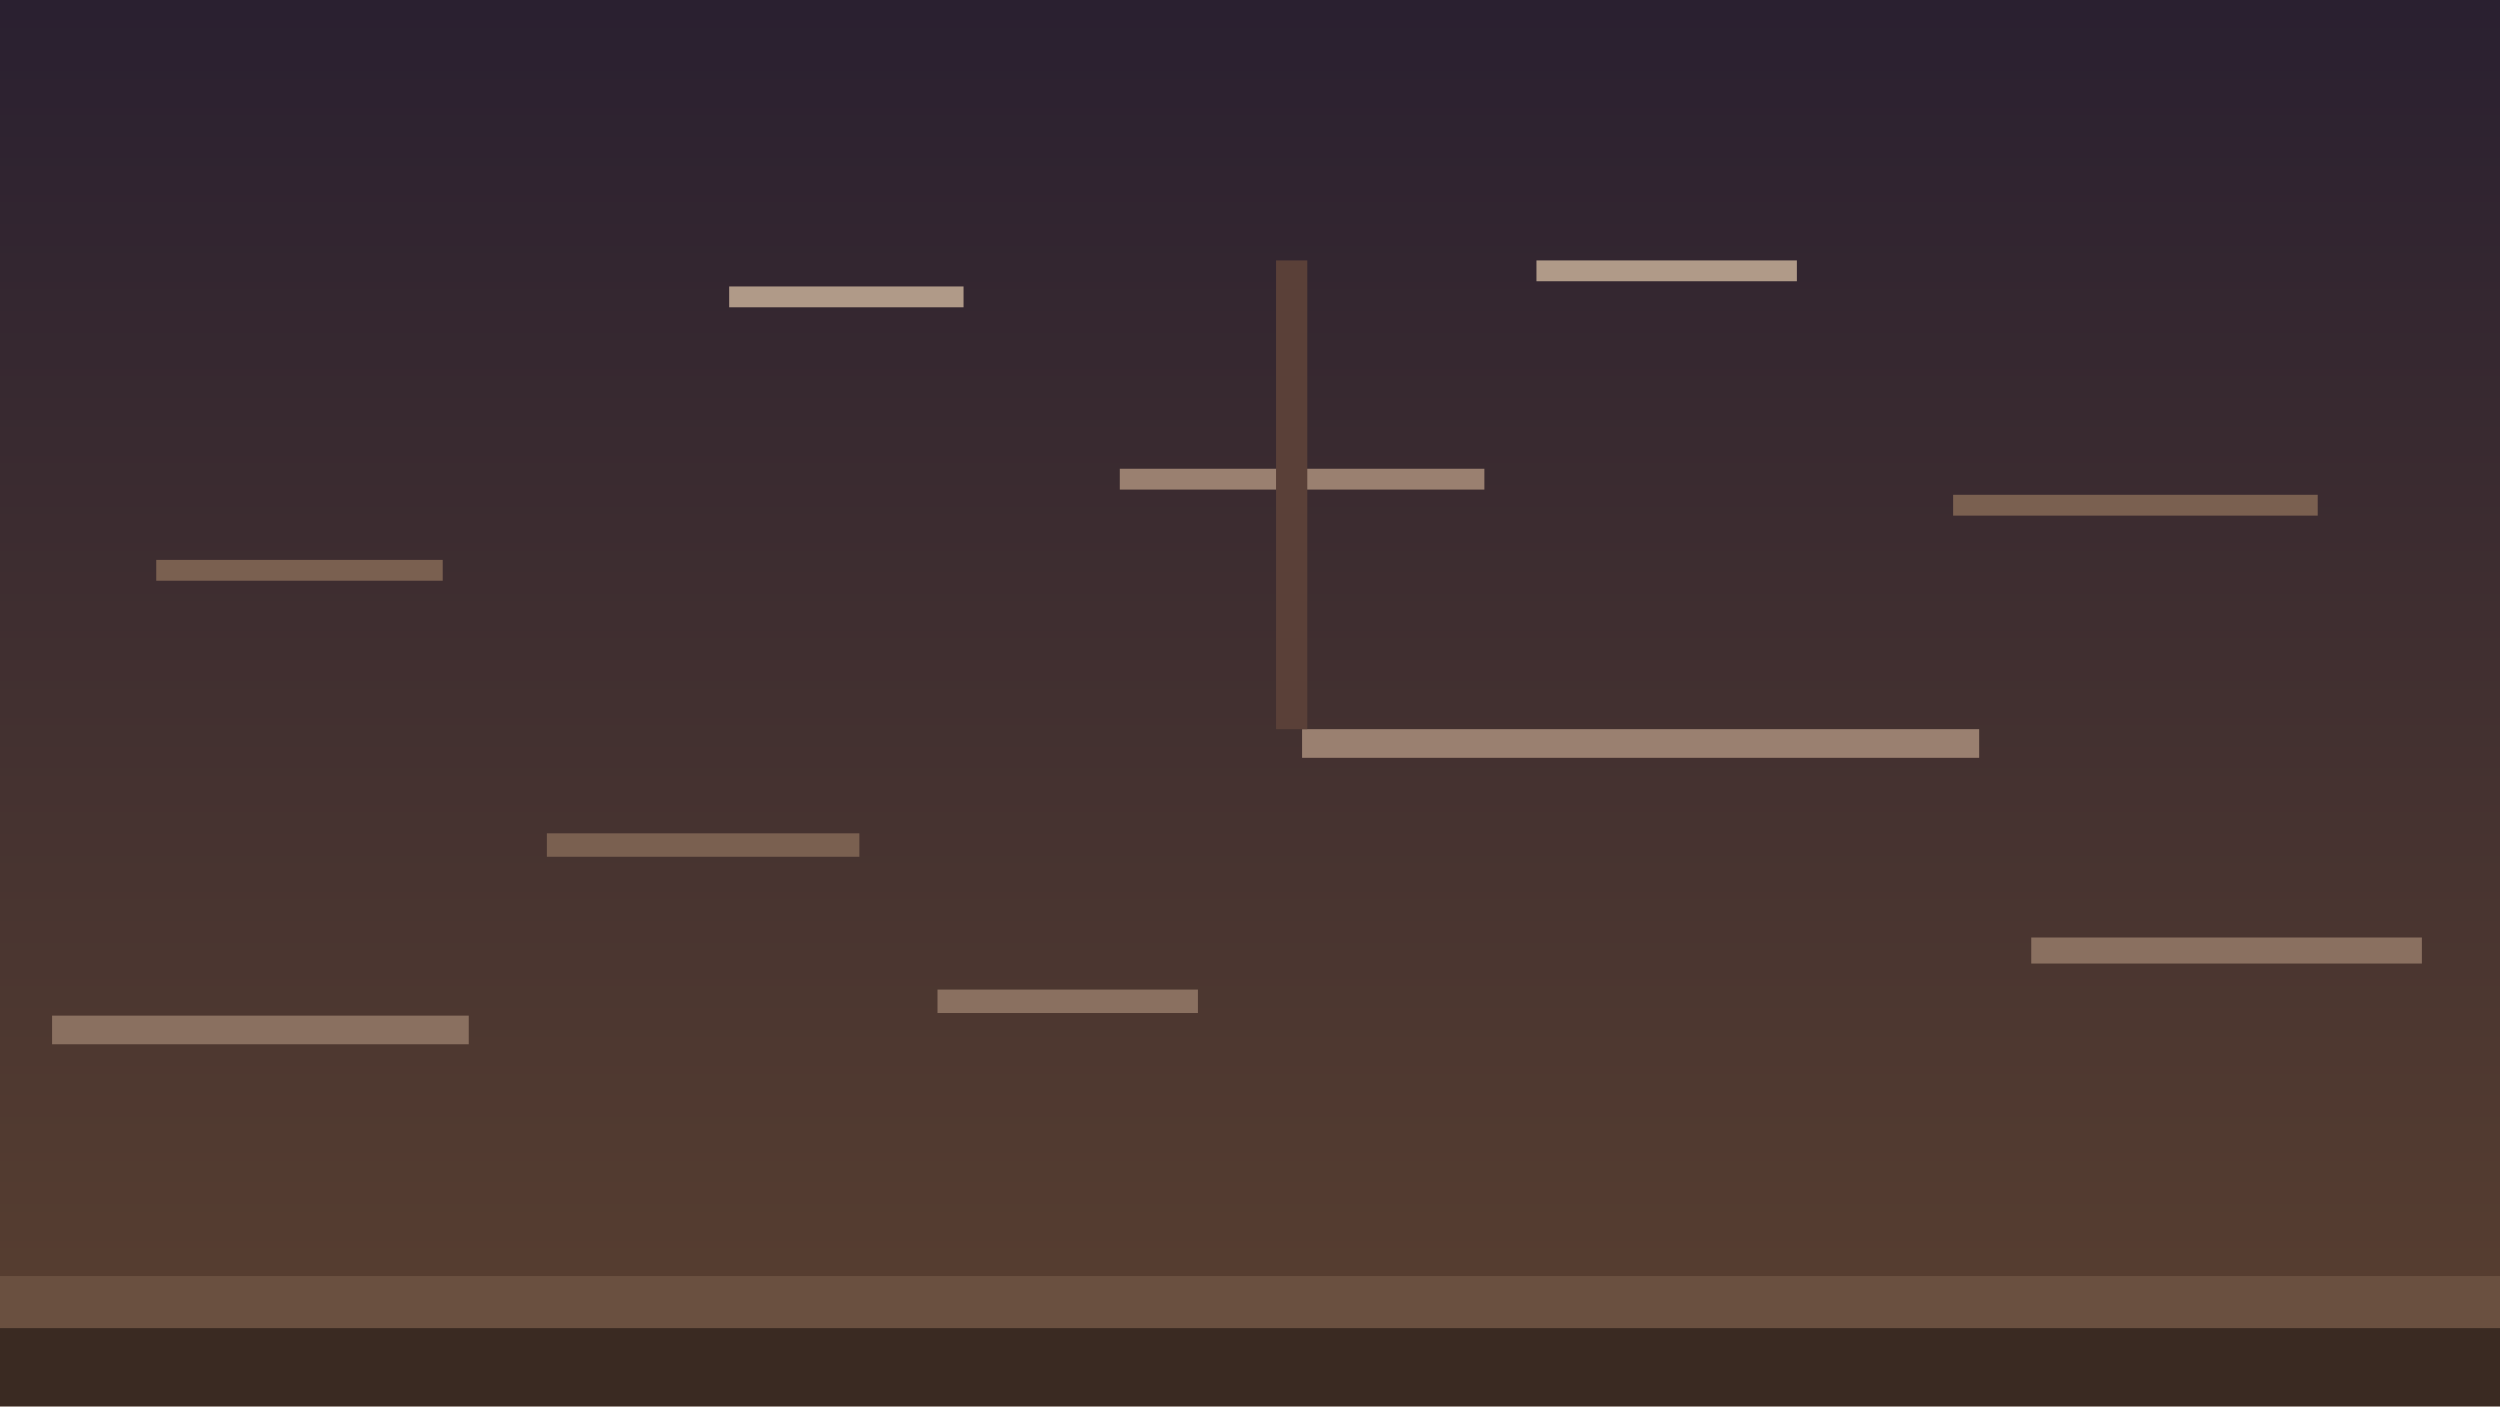
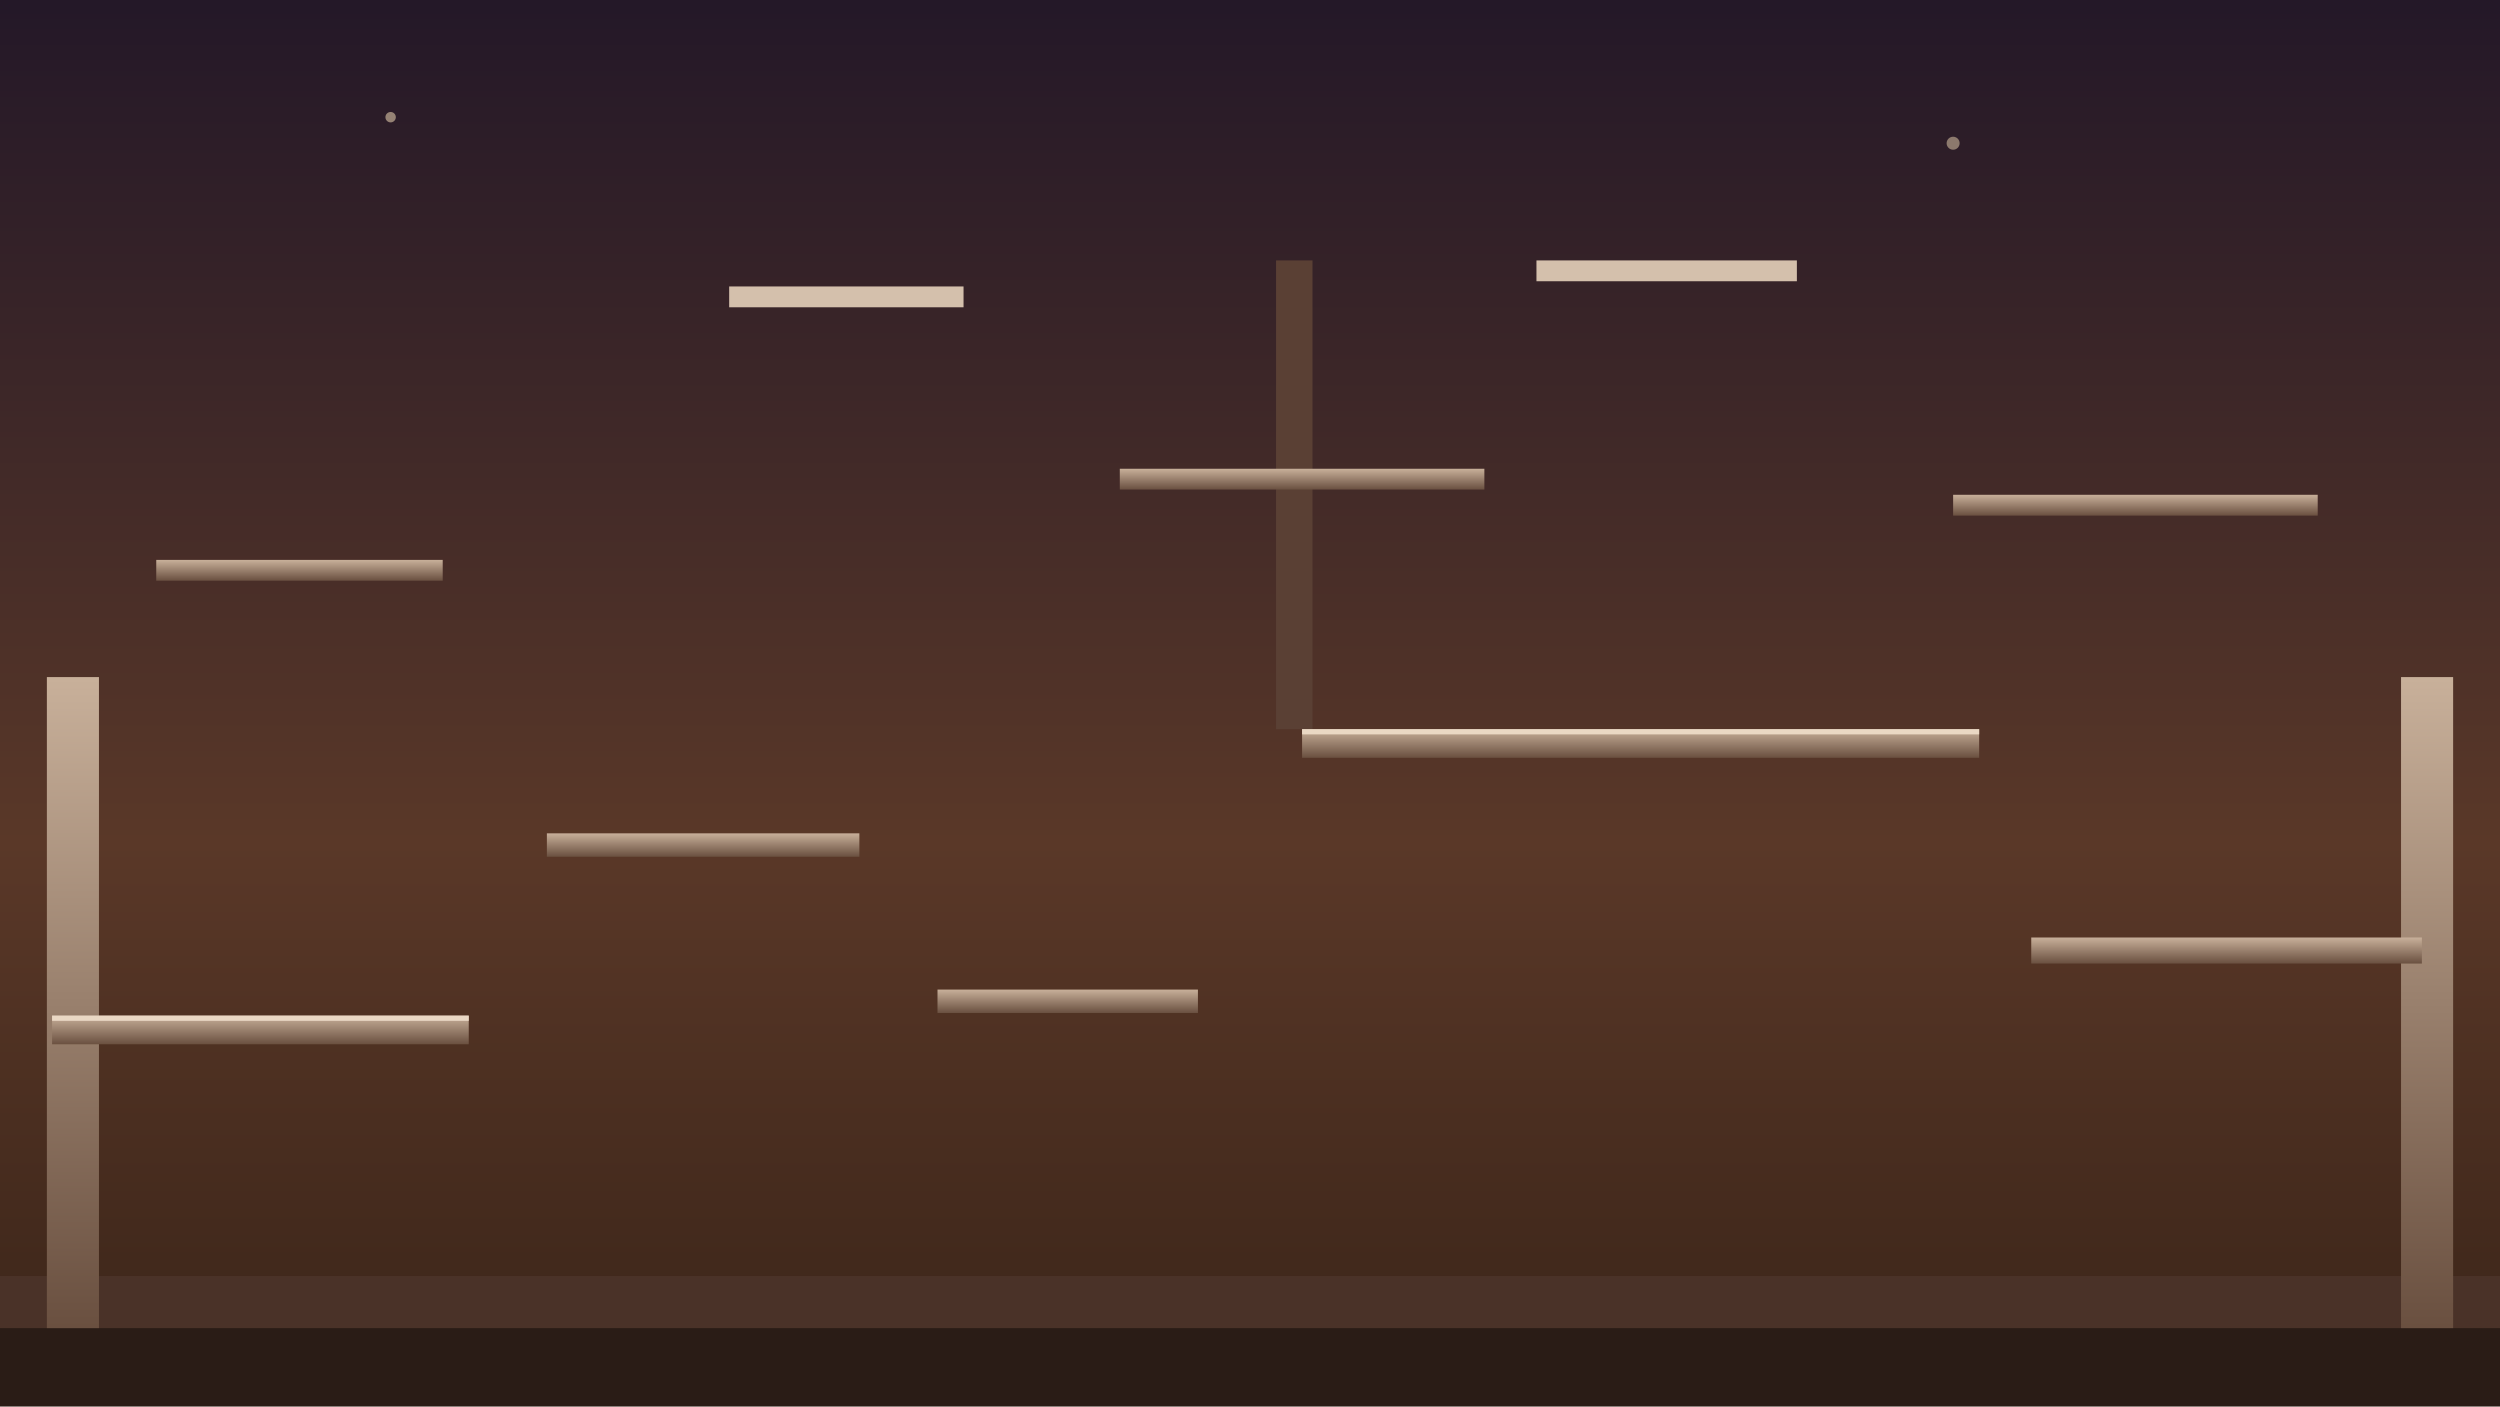
<svg xmlns="http://www.w3.org/2000/svg" viewBox="0 0 1920 1080" width="1920" height="1080">
  <defs>
-     <linearGradient id="skyr" x1="0" y1="0" x2="0" y2="1">
-       <stop offset="0" stop-color="#2a2030" />
-       <stop offset="1" stop-color="#5a4030" />
+     <linearGradient id="rsky" x1="0" y1="0" x2="0" y2="1">
+       <stop offset="0" stop-color="#241828" />
+       <stop offset=".6" stop-color="#5a3828" />
+       <stop offset="1" stop-color="#3a2418" />
+     </linearGradient>
+     <linearGradient id="rst" x1="0" y1="0" x2="0" y2="1">
+       <stop offset="0" stop-color="#c8b09a" />
+       <stop offset="1" stop-color="#6a5040" />
    </linearGradient>
  </defs>
-   <rect width="1920" height="1080" fill="url(#skyr)" />
-   <rect x="0" y="980" width="1920" height="100" fill="#6a5040" />
-   <rect x="0" y="1020" width="1920" height="60" fill="#3a2a22" />
-   <rect x="40" y="780" width="320" height="22" fill="#8a7060" />
-   <rect x="420" y="640" width="240" height="18" fill="#7a6050" />
-   <rect x="720" y="760" width="200" height="18" fill="#8a7060" />
-   <rect x="1000" y="560" width="520" height="22" fill="#9a8070" />
-   <rect x="1560" y="720" width="300" height="20" fill="#8a7060" />
-   <rect x="120" y="430" width="220" height="16" fill="#7a6050" />
-   <rect x="860" y="360" width="280" height="16" fill="#9a8070" />
-   <rect x="1500" y="380" width="280" height="16" fill="#7a6050" />
-   <rect x="560" y="220" width="180" height="16" fill="#b09a88" />
-   <rect x="1180" y="200" width="200" height="16" fill="#b09a88" />
-   <rect x="980" y="200" width="24" height="360" fill="#5a4038" />
+   <rect width="1920" height="1080" fill="url(#rsky)" />
+   <circle cx="300" cy="90" r="4" fill="#ffe8c0" opacity=".5" />
+   <circle cx="1500" cy="110" r="5" fill="#ffe8c0" opacity=".45" />
+   <rect x="0" y="980" width="1920" height="100" fill="#4a3228" />
+   <rect x="0" y="1020" width="1920" height="60" fill="#2a1c16" />
+   <rect x="36" y="520" width="40" height="500" fill="url(#rst)" />
+   <rect x="1844" y="520" width="40" height="500" fill="url(#rst)" />
+   <rect x="980" y="200" width="28" height="360" fill="#5a4034" />
+   <rect x="40" y="780" width="320" height="22" fill="url(#rst)" />
+   <rect x="420" y="640" width="240" height="18" fill="url(#rst)" />
+   <rect x="720" y="760" width="200" height="18" fill="url(#rst)" />
+   <rect x="1000" y="560" width="520" height="22" fill="url(#rst)" />
+   <rect x="1560" y="720" width="300" height="20" fill="url(#rst)" />
+   <rect x="120" y="430" width="220" height="16" fill="url(#rst)" />
+   <rect x="860" y="360" width="280" height="16" fill="url(#rst)" />
+   <rect x="1500" y="380" width="280" height="16" fill="url(#rst)" />
+   <rect x="560" y="220" width="180" height="16" fill="#d4c0ac" />
+   <rect x="1180" y="200" width="200" height="16" fill="#d4c0ac" />
+   <rect x="40" y="780" width="320" height="4" fill="#ead8c4" />
+   <rect x="1000" y="560" width="520" height="4" fill="#ead8c4" />
</svg>
